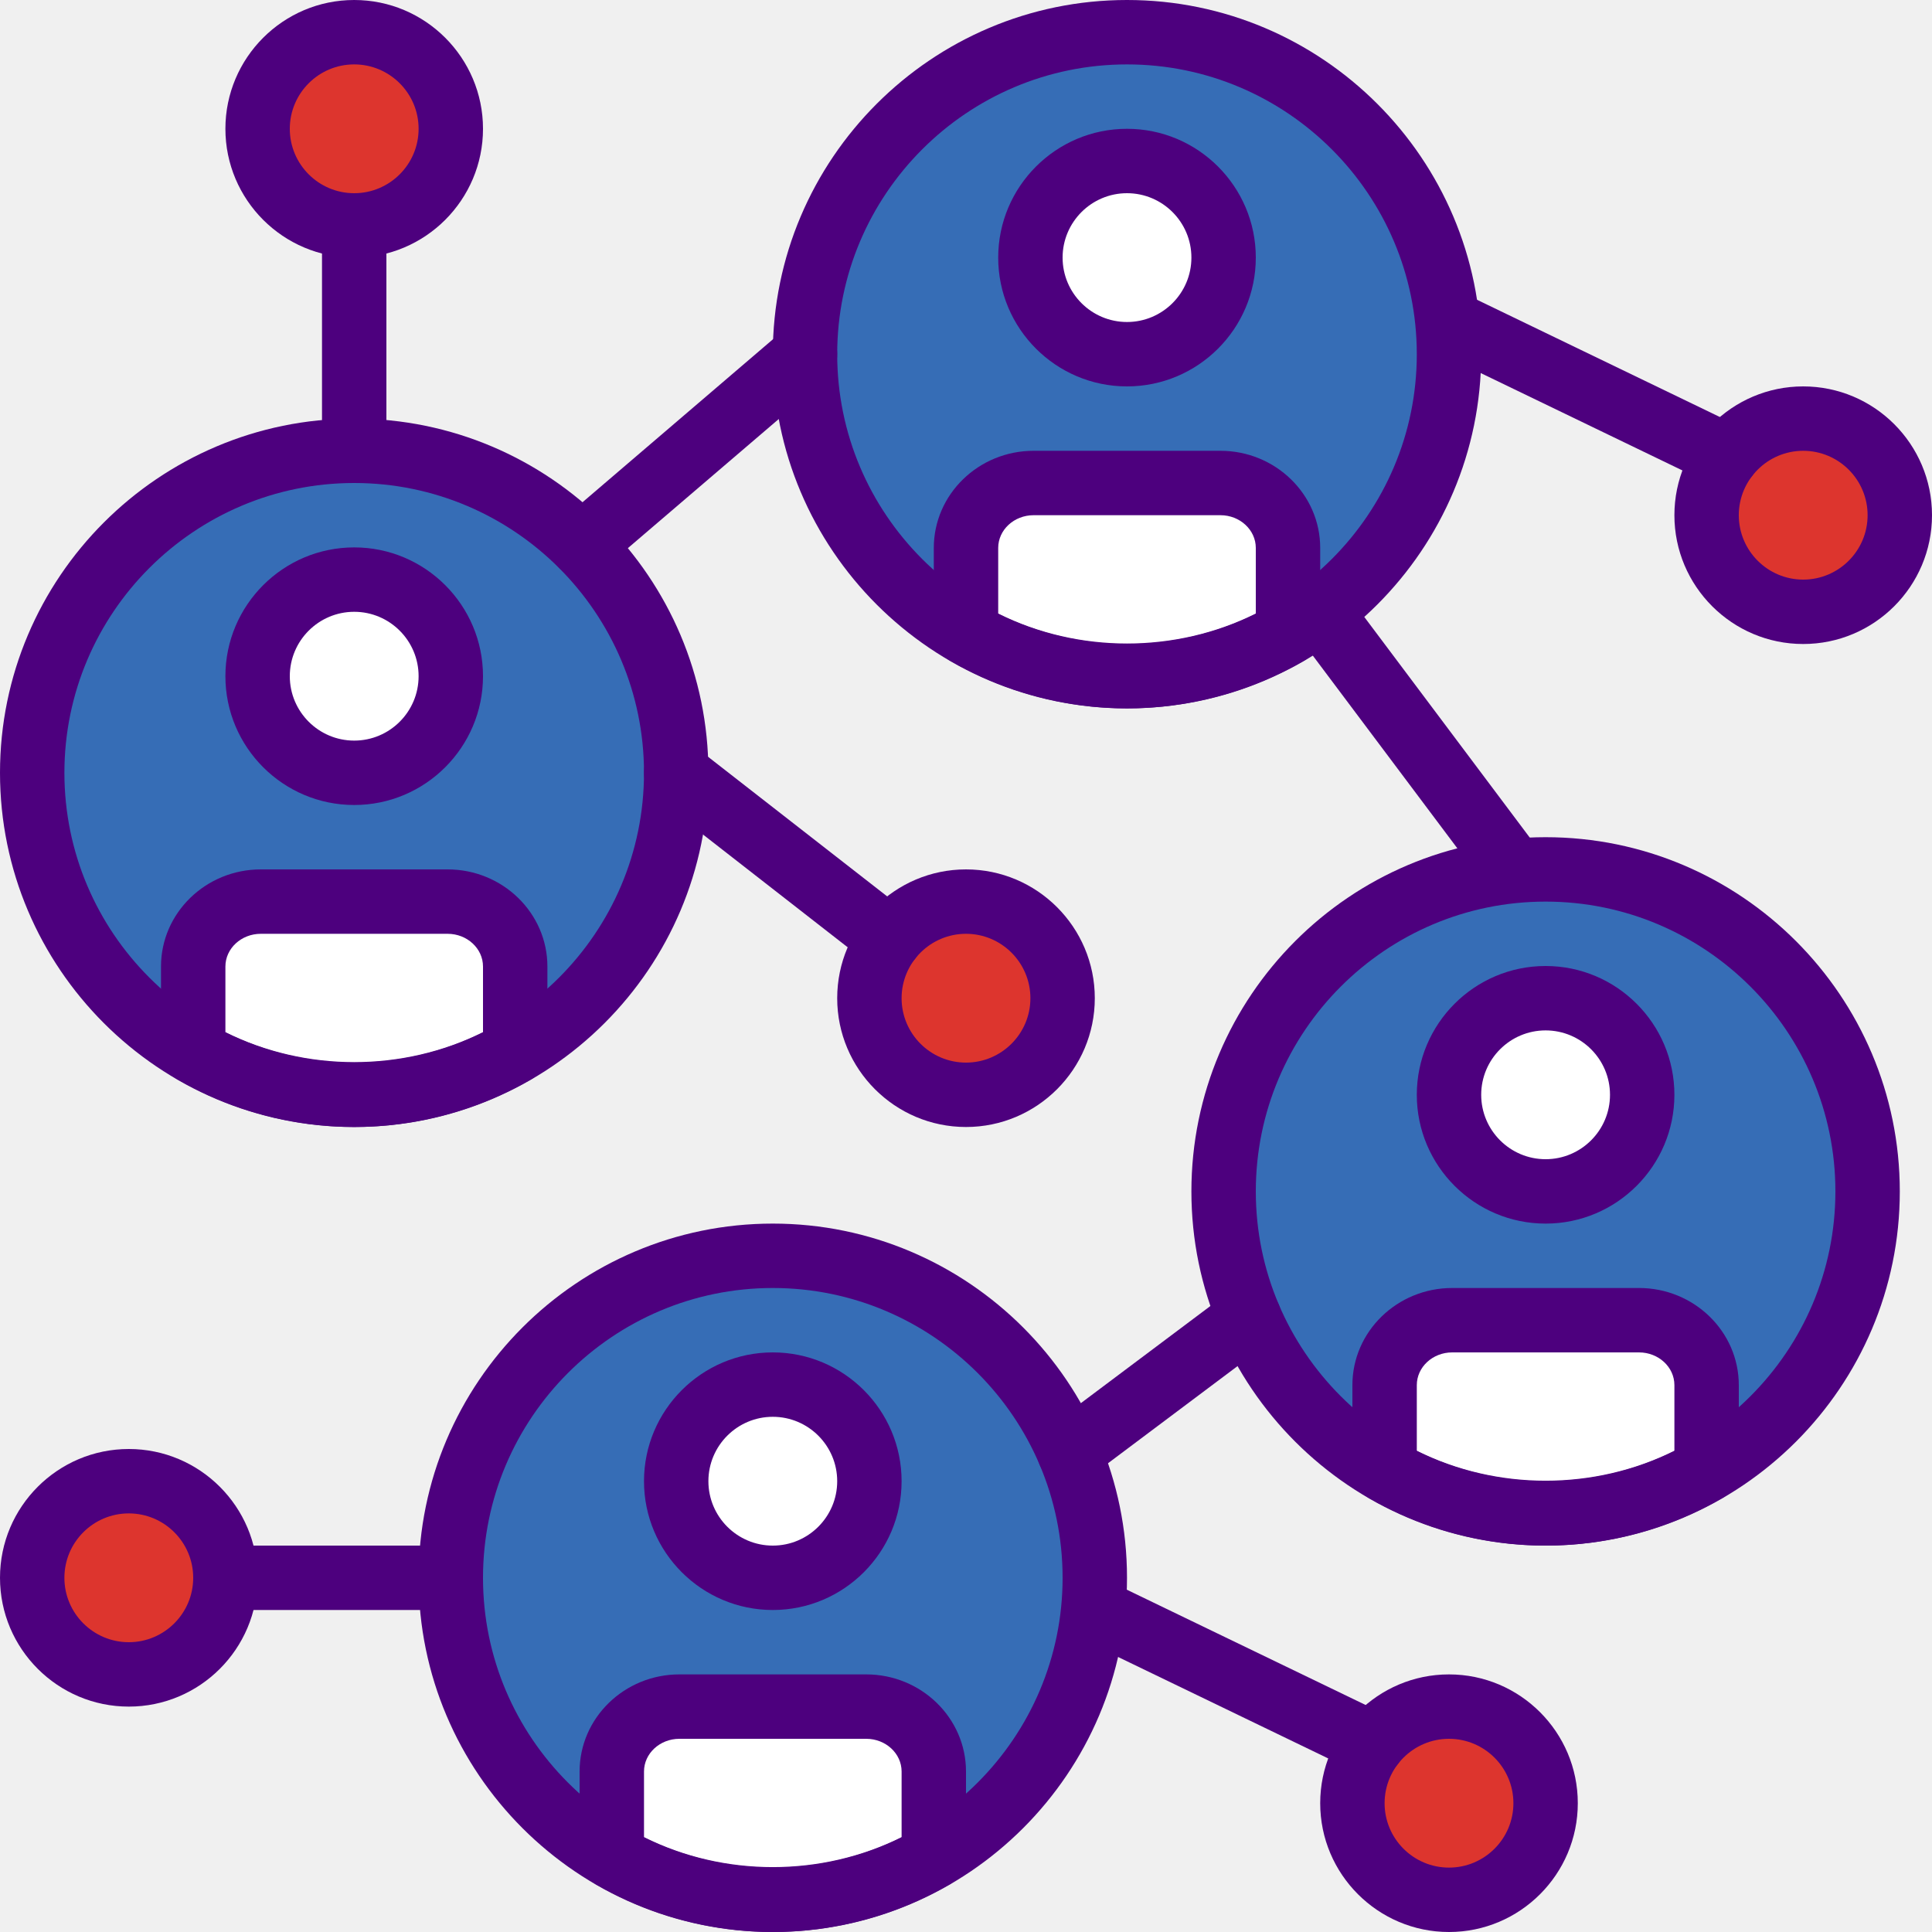
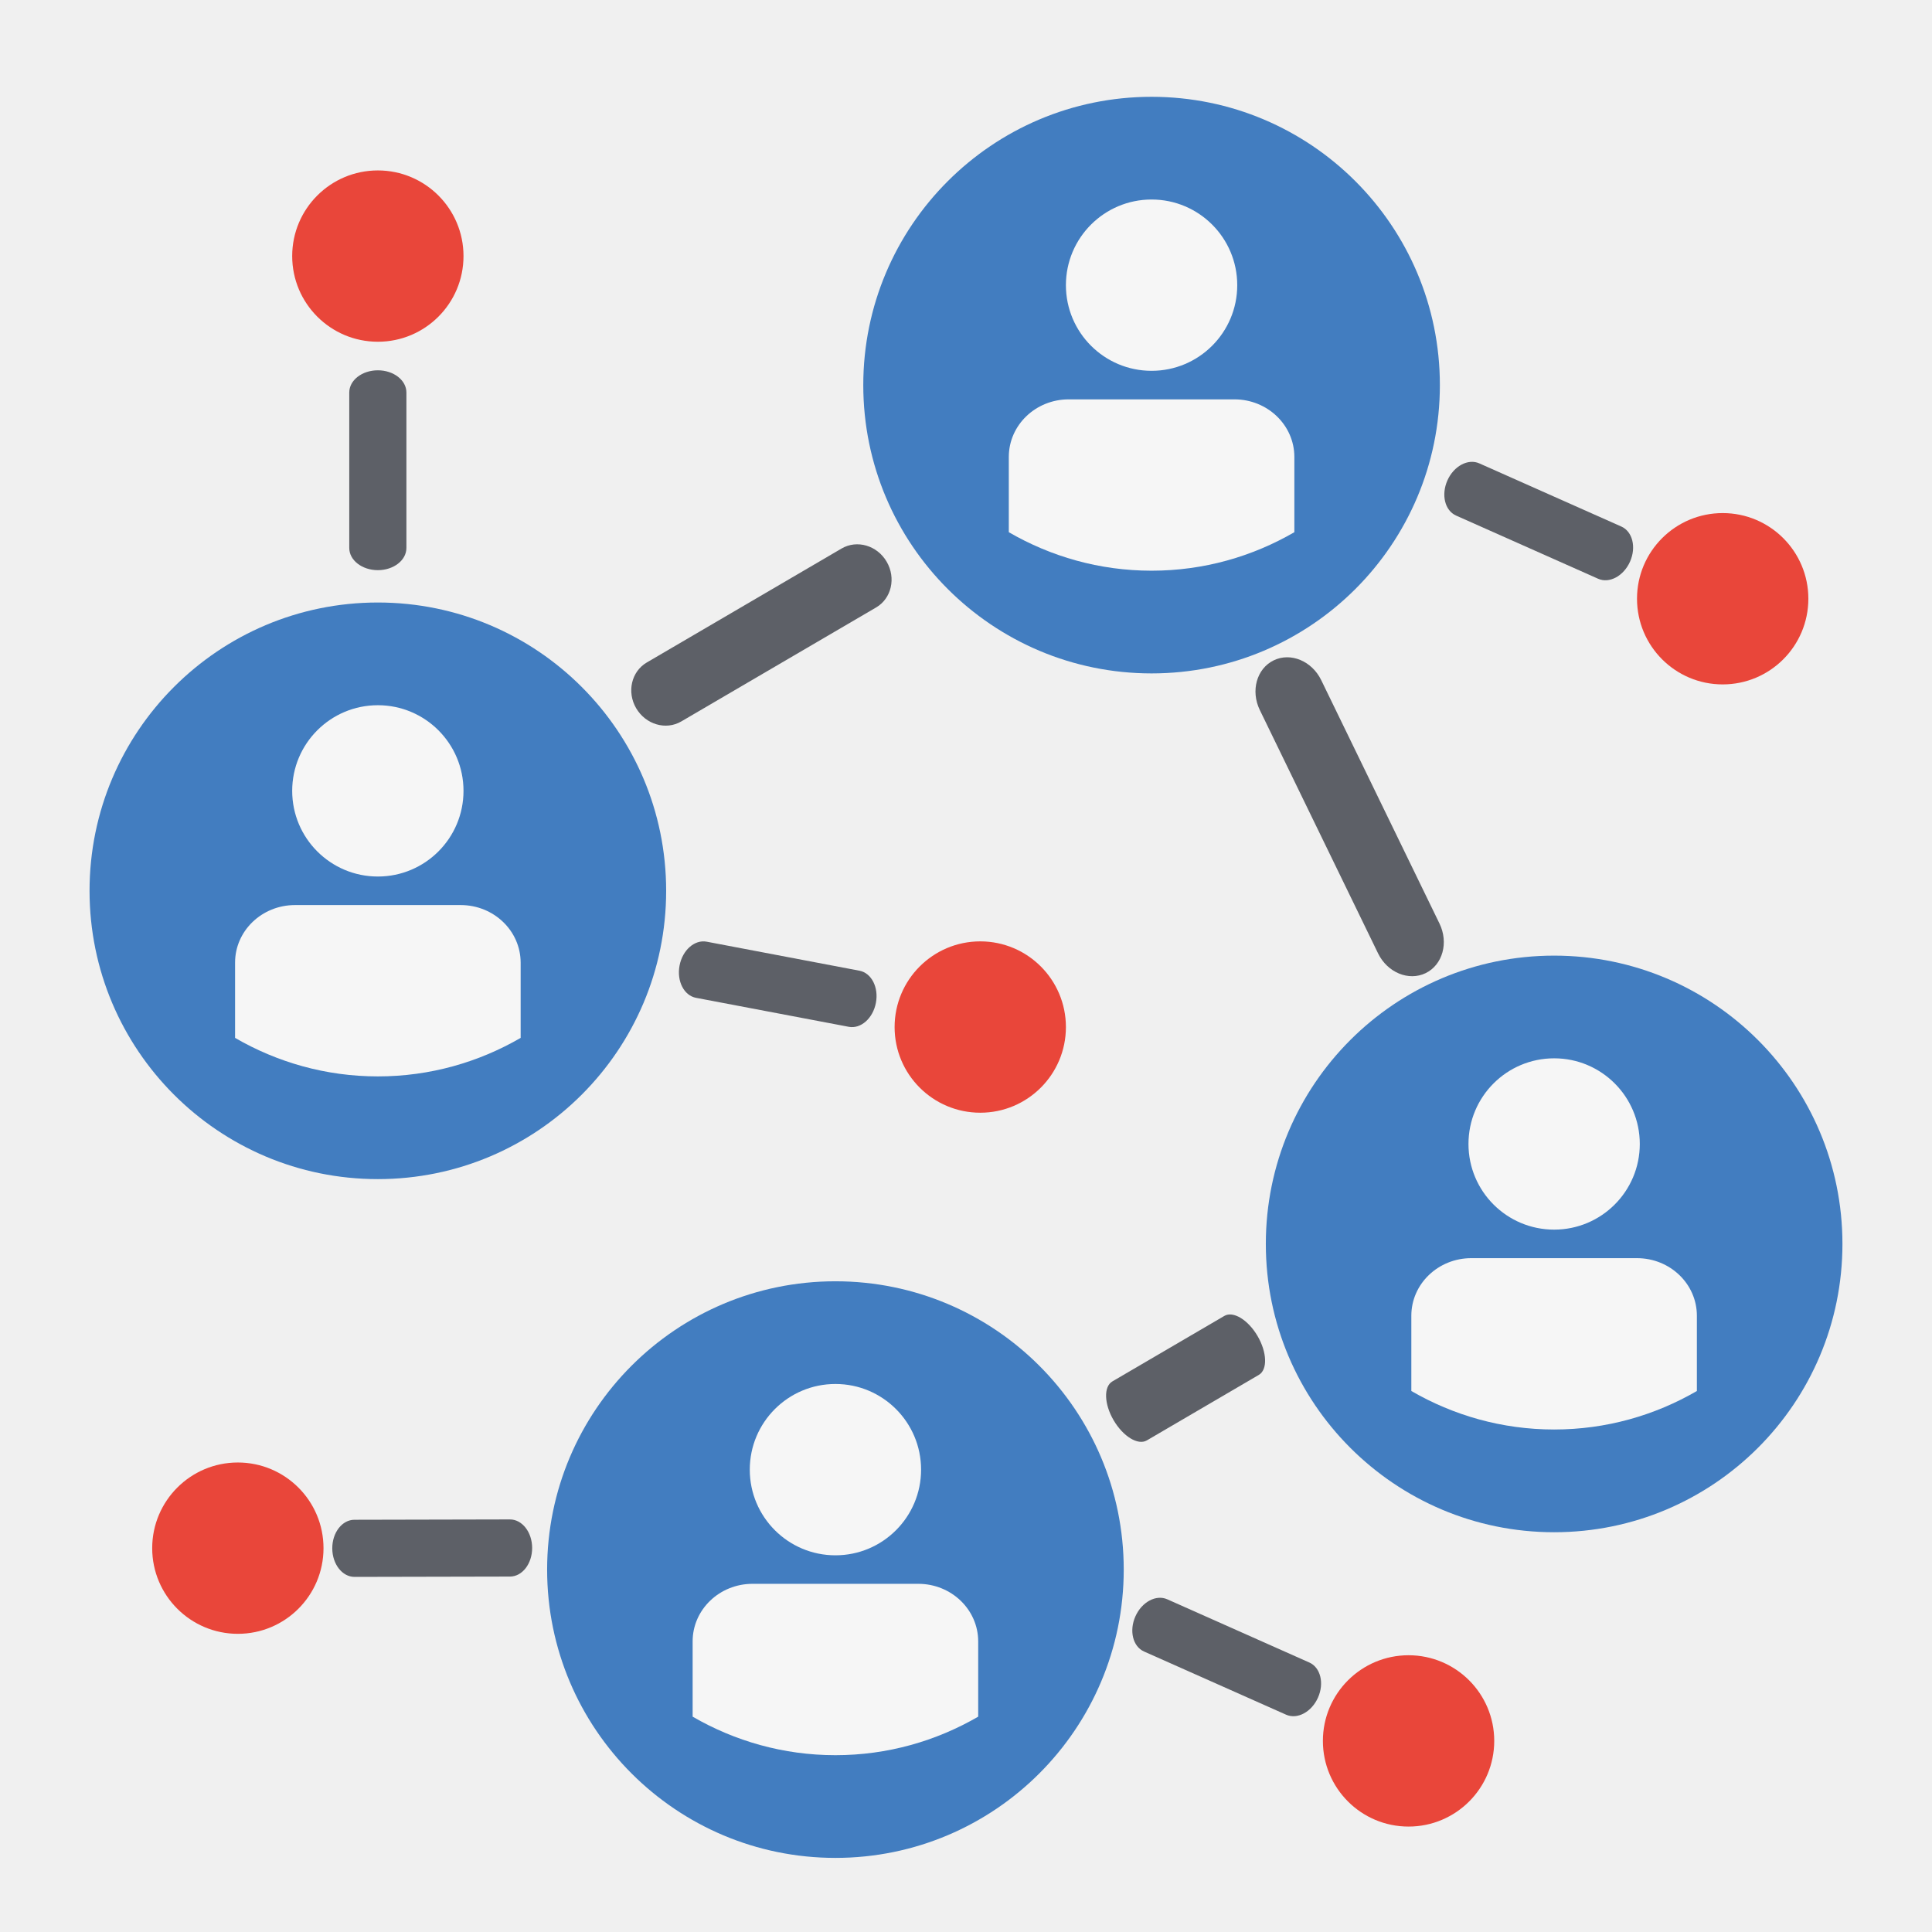
- <svg xmlns="http://www.w3.org/2000/svg" version="1.1" id="Capa_1" x="0px" y="0px" viewBox="0 0 512 512" style="enable-background:new 0 0 512 512;" xml:space="preserve">
-   <path style="fill:#366DB6;" d="M179.2,204.8c0-47.13-38.204-85.333-85.333-85.333S8.533,157.67,8.533,204.8  c0,31.565,17.186,59.059,42.667,73.822v-22.494c0-9.498,8.021-17.195,17.911-17.195h49.51c9.89,0,17.911,7.697,17.911,17.195v22.477  C162.022,263.868,179.2,236.365,179.2,204.8z" />
+ <svg xmlns="http://www.w3.org/2000/svg" version="1.1" id="Capa_1" x="0px" y="0px" width="315.953px" height="315.956px" viewBox="0 0 315.953 315.956" enable-background="new 0 0 315.953 315.956" xml:space="preserve">
  <g>
-     <circle style="fill:#DD352E;" cx="477.867" cy="136.533" r="25.6" />
-     <circle style="fill:#DD352E;" cx="34.133" cy="418.133" r="25.6" />
-     <circle style="fill:#DD352E;" cx="384" cy="477.867" r="25.6" />
-     <circle style="fill:#DD352E;" cx="256" cy="264.533" r="25.6" />
+     <path fill="#E9463A" d="M281.725,83.908c7.736,0,14.011,6.271,14.011,14.006c0,7.742-6.274,14.013-14.011,14.013   s-14.011-6.271-14.011-14.013C267.714,90.18,273.988,83.908,281.725,83.908z" />
+     <path fill="#E9463A" d="M38.896,239.174c7.738,0,14.01,6.274,14.01,14.011c0,7.733-6.271,14.008-14.01,14.008   c-7.731,0-14.006-6.274-14.006-14.008C24.89,245.448,31.164,239.174,38.896,239.174z" />
+     <path fill="#E9463A" d="M230.354,270.696c7.736,0,14.011,6.274,14.011,14.008c0,7.739-6.274,14.01-14.011,14.01   c-7.742,0-14.011-6.271-14.011-14.01C216.344,276.971,222.612,270.696,230.354,270.696z" />
+     <path fill="#E9463A" d="M160.313,153.95c7.73,0,14.005,6.274,14.005,14.017c0,7.733-6.274,14.005-14.005,14.005   c-7.736,0-14.011-6.271-14.011-14.005C146.302,160.225,152.576,153.95,160.313,153.95z" />
  </g>
+   <path fill="#E9463A" d="M61.796,27.872c7.733,0,14.005,6.269,14.005,14.005c0,7.742-6.271,14.011-14.005,14.011  c-7.736,0-14.011-6.269-14.011-14.011C47.785,34.141,54.06,27.872,61.796,27.872z" />
+   <path fill="#5D6067" d="M61.796,93.244c-2.582,0-4.678-1.621-4.678-3.63V64.189c0-2.008,2.096-3.63,4.678-3.63  c2.577,0,4.667,1.622,4.667,3.63v25.425C66.463,91.623,64.373,93.244,61.796,93.244z" />
+   <path fill="#5D6067" d="M143.243,164.006c-0.481,2.535-2.465,4.291-4.437,3.916l-24.979-4.739c-1.972-0.375-3.176-2.739-2.694-5.274  c0.481-2.532,2.465-4.28,4.437-3.907l24.979,4.745C142.521,159.121,143.725,161.474,143.243,164.006z" />
+   <path fill="#5D6067" d="M145.002,91.858c1.558,2.663,0.79,6.017-1.725,7.486l-31.864,18.641c-2.521,1.474-5.815,0.499-7.378-2.165  c-1.552-2.661-0.779-6.002,1.736-7.476l31.867-18.644C140.156,88.233,143.448,89.197,145.002,91.858z" />
+   <path fill="#5D6067" d="M205.658,218.491c1.557,2.664,1.655,5.512,0.21,6.355l-18.313,10.714c-1.445,0.846-3.876-0.633-5.439-3.3  c-1.555-2.661-1.646-5.498-0.201-6.347l18.313-10.711C201.672,214.359,204.101,215.83,205.658,218.491z" />
+   <path fill="#5D6067" d="M233.149,159.144c-2.772,1.345-6.263-0.096-7.786-3.238l-19.336-39.788  c-1.526-3.146-0.507-6.775,2.271-8.125c2.773-1.345,6.252,0.101,7.776,3.243l19.332,39.788  C236.937,154.166,235.923,157.794,233.149,159.144z" />
+   <path fill="#5D6067" d="M87.027,253.145c0.003,2.577-1.613,4.678-3.622,4.684l-25.424,0.054c-2.009,0.002-3.636-2.09-3.642-4.67  c-0.006-2.576,1.613-4.669,3.621-4.672l25.425-0.056C85.395,248.481,87.019,250.568,87.027,253.145z" />
+   <path fill="#5D6067" d="M266.571,91.85c-1.048,2.358-3.384,3.613-5.216,2.798l-23.231-10.333c-1.832-0.817-2.465-3.392-1.417-5.75  c1.048-2.353,3.378-3.602,5.216-2.787l23.231,10.333C266.985,86.928,267.619,89.494,266.571,91.85z" />
+   <path fill="#5D6067" d="M215.543,277.62c-1.048,2.358-3.378,3.613-5.216,2.798l-23.231-10.333c-1.832-0.817-2.465-3.392-1.412-5.75  c1.048-2.355,3.378-3.603,5.21-2.787l23.231,10.336C215.957,272.698,216.59,275.268,215.543,277.62z" />
+   <circle fill="#427DC0" cx="61.793" cy="145.682" r="47.149" />
  <g>
-     <circle style="fill:#FFFFFF;" cx="93.867" cy="179.2" r="25.6" />
-     <path style="fill:#FFFFFF;" d="M118.622,238.933h-49.51c-9.89,0-17.911,7.697-17.911,17.195v22.494   c12.561,7.279,27.102,11.511,42.667,11.511s30.106-4.233,42.667-11.511v-22.494C136.533,246.63,128.512,238.933,118.622,238.933z" />
+     <path fill="#F6F6F6" d="M61.796,115.33c7.733,0,14.005,6.269,14.005,14.005c0,7.742-6.271,14.011-14.005,14.011   c-7.736,0-14.011-6.269-14.011-14.011C47.785,121.599,54.06,115.33,61.796,115.33z" />
+     <path fill="#F6F6F6" d="M75.342,148.013H48.239c-5.406,0-9.795,4.213-9.795,9.408v12.313c6.87,3.985,14.831,6.299,23.352,6.299   c8.518,0,16.476-2.313,23.35-6.299v-12.313C85.137,152.226,80.753,148.013,75.342,148.013z" />
  </g>
-   <path style="fill:#366DB6;" d="M384,93.867c0-47.13-38.204-85.333-85.333-85.333s-85.333,38.204-85.333,85.333  c0,31.565,17.186,59.059,42.667,73.822v-22.494c0-9.498,8.021-17.195,17.911-17.195h49.51c9.89,0,17.911,7.697,17.911,17.195v22.477  C366.822,152.934,384,125.431,384,93.867z" />
+   <circle fill="#427DC0" cx="188.327" cy="62.98" r="47.148" />
  <g>
-     <circle style="fill:#FFFFFF;" cx="298.667" cy="68.267" r="25.6" />
-     <path style="fill:#FFFFFF;" d="M323.422,128h-49.51c-9.89,0-17.911,7.697-17.911,17.195v22.494   c12.561,7.279,27.102,11.511,42.667,11.511s30.106-4.233,42.667-11.511v-22.494C341.333,135.697,333.312,128,323.422,128z" />
+     <path fill="#F6F6F6" d="M188.328,32.628c7.736,0,14.008,6.269,14.008,14.008c0,7.739-6.271,14.007-14.008,14.007   s-14.011-6.269-14.011-14.007C174.317,38.897,180.592,32.628,188.328,32.628z" />
+     <path fill="#F6F6F6" d="M201.874,65.311h-27.1c-5.406,0-9.795,4.213-9.795,9.411v12.313c6.87,3.982,14.828,6.296,23.349,6.296   s16.476-2.313,23.349-6.296V74.722C211.672,69.523,207.285,65.311,201.874,65.311z" />
  </g>
-   <path style="fill:#366DB6;" d="M494.933,315.733c0-47.13-38.204-85.333-85.333-85.333s-85.333,38.204-85.333,85.333  c0,31.565,17.186,59.059,42.667,73.822v-22.494c0-9.498,8.021-17.195,17.911-17.195h49.51c9.89,0,17.911,7.697,17.911,17.195v22.477  C477.756,374.801,494.933,347.298,494.933,315.733z" />
+   <path fill="#427DC0" d="M301.309,203.428c0,26.04-21.107,47.151-47.151,47.151c-26.038,0-47.146-21.111-47.146-47.151  c0-26.038,21.108-47.146,47.146-47.146C280.201,156.281,301.309,177.39,301.309,203.428z" />
  <g>
-     <circle style="fill:#FFFFFF;" cx="409.6" cy="290.133" r="25.6" />
-     <path style="fill:#FFFFFF;" d="M434.355,349.867h-49.51c-9.89,0-17.911,7.697-17.911,17.195v22.494   c12.561,7.279,27.102,11.511,42.667,11.511c15.565,0,30.106-4.233,42.667-11.511v-22.494   C452.267,357.564,444.245,349.867,434.355,349.867z" />
+     <path fill="#F6F6F6" d="M254.163,173.076c7.73,0,14.005,6.269,14.005,14.008c0,7.738-6.274,14.007-14.005,14.007   c-7.742,0-14.011-6.269-14.011-14.007C240.152,179.345,246.421,173.076,254.163,173.076z" />
+     <path fill="#F6F6F6" d="M267.708,205.758h-27.103c-5.405,0-9.798,4.213-9.798,9.411v12.313c6.874,3.982,14.829,6.297,23.355,6.297   c8.515,0,16.476-2.314,23.343-6.297v-12.313C277.501,209.971,273.12,205.758,267.708,205.758z" />
  </g>
-   <path style="fill:#366DB6;" d="M290.133,418.133c0-47.13-38.204-85.333-85.333-85.333s-85.333,38.204-85.333,85.333  c0,31.565,17.186,59.059,42.667,73.822v-22.494c0-9.498,8.021-17.195,17.911-17.195h49.51c9.89,0,17.911,7.697,17.911,17.195v22.477  C272.956,477.201,290.133,449.698,290.133,418.133z" />
+   <circle fill="#427DC0" cx="136.625" cy="256.688" r="47.149" />
  <g>
-     <circle style="fill:#FFFFFF;" cx="204.8" cy="392.533" r="25.6" />
-     <path style="fill:#FFFFFF;" d="M229.555,452.267h-49.51c-9.89,0-17.911,7.697-17.911,17.195v22.494   c12.561,7.279,27.102,11.511,42.667,11.511s30.106-4.233,42.667-11.511v-22.494C247.467,459.964,239.445,452.267,229.555,452.267z" />
+     <path fill="#F6F6F6" d="M136.627,226.334c7.731,0,14.006,6.271,14.006,14.011c0,7.736-6.274,14.008-14.006,14.008   c-7.738,0-14.01-6.271-14.01-14.008C122.617,232.605,128.889,226.334,136.627,226.334z" />
+     <path fill="#F6F6F6" d="M150.173,259.016H123.07c-5.405,0-9.798,4.213-9.798,9.411v12.313c6.874,3.983,14.831,6.3,23.354,6.3   c8.516,0,16.476-2.316,23.347-6.3v-12.313C159.965,263.229,155.585,259.016,150.173,259.016z" />
  </g>
-   <circle style="fill:#DD352E;" cx="93.867" cy="34.133" r="25.6" />
-   <g>
-     <path style="fill:#4D007E;" d="M477.867,170.667c-18.825,0-34.133-15.309-34.133-34.133s15.309-34.133,34.133-34.133   c18.825,0,34.133,15.309,34.133,34.133S496.691,170.667,477.867,170.667z M477.867,119.467c-9.412,0-17.067,7.654-17.067,17.067   c0,9.412,7.654,17.067,17.067,17.067c9.412,0,17.067-7.654,17.067-17.067S487.279,119.467,477.867,119.467z" />
-     <path style="fill:#4D007E;" d="M34.133,452.267C15.309,452.267,0,436.958,0,418.133C0,399.309,15.309,384,34.133,384   s34.133,15.309,34.133,34.133C68.267,436.958,52.958,452.267,34.133,452.267z M34.133,401.067c-9.412,0-17.067,7.654-17.067,17.067   c0,9.412,7.654,17.067,17.067,17.067S51.2,427.546,51.2,418.133C51.2,408.721,43.546,401.067,34.133,401.067z" />
-     <path style="fill:#4D007E;" d="M457.609,129.408c-1.246,0-2.509-0.273-3.703-0.853l-73.617-35.541   c-4.241-2.048-6.025-7.151-3.977-11.392c2.048-4.241,7.142-6.033,11.392-3.977l73.617,35.541c4.241,2.048,6.025,7.151,3.977,11.392   C463.829,127.633,460.783,129.408,457.609,129.408z" />
-     <path style="fill:#4D007E;" d="M384,512c-18.825,0-34.133-15.309-34.133-34.133c0-18.825,15.309-34.133,34.133-34.133   c18.825,0,34.133,15.309,34.133,34.133C418.133,496.691,402.825,512,384,512z M384,460.8c-9.412,0-17.067,7.654-17.067,17.067   c0,9.412,7.654,17.067,17.067,17.067c9.412,0,17.067-7.654,17.067-17.067C401.067,468.454,393.412,460.8,384,460.8z" />
-     <path style="fill:#4D007E;" d="M363.742,470.741c-1.246,0-2.509-0.273-3.703-0.853l-73.617-35.541   c-4.241-2.048-6.025-7.151-3.977-11.392c2.048-4.25,7.142-6.033,11.392-3.977l73.617,35.541c4.241,2.048,6.025,7.151,3.977,11.392   C369.963,468.966,366.916,470.741,363.742,470.741z" />
-     <path style="fill:#4D007E;" d="M256,298.667c-18.825,0-34.133-15.309-34.133-34.133c0-18.825,15.309-34.133,34.133-34.133   c18.825,0,34.133,15.309,34.133,34.133S274.825,298.667,256,298.667z M256,247.467c-9.412,0-17.067,7.654-17.067,17.067   c0,9.412,7.654,17.067,17.067,17.067c9.412,0,17.067-7.654,17.067-17.067C273.067,255.121,265.412,247.467,256,247.467z" />
-     <path style="fill:#4D007E;" d="M235.742,257.408c-1.835,0-3.678-0.589-5.239-1.801l-56.55-44.075   c-3.721-2.901-4.378-8.26-1.485-11.981c2.901-3.721,8.26-4.361,11.981-1.485l56.55,44.075c3.721,2.901,4.378,8.26,1.485,11.981   C240.794,256.282,238.285,257.408,235.742,257.408z" />
-     <path style="fill:#4D007E;" d="M409.6,409.6c-51.755,0-93.867-42.112-93.867-93.867s42.112-93.867,93.867-93.867   s93.867,42.112,93.867,93.867S461.355,409.6,409.6,409.6z M409.6,238.933c-42.351,0-76.8,34.449-76.8,76.8s34.449,76.8,76.8,76.8   s76.8-34.449,76.8-76.8S451.951,238.933,409.6,238.933z" />
-     <path style="fill:#4D007E;" d="M409.6,324.267c-18.825,0-34.133-15.309-34.133-34.133c0-18.825,15.309-34.133,34.133-34.133   c18.825,0,34.133,15.309,34.133,34.133C443.733,308.958,428.425,324.267,409.6,324.267z M409.6,273.067   c-9.412,0-17.067,7.654-17.067,17.067c0,9.412,7.654,17.067,17.067,17.067c9.412,0,17.067-7.654,17.067-17.067   C426.667,280.721,419.012,273.067,409.6,273.067z" />
-     <path style="fill:#4D007E;" d="M409.6,409.6c-16.41,0-32.64-4.378-46.942-12.655c-2.637-1.527-4.258-4.343-4.258-7.39v-22.494   c0-14.182,11.861-25.728,26.445-25.728h49.51c14.583,0,26.445,11.546,26.445,25.737v22.494c0,3.038-1.621,5.862-4.258,7.381   C442.24,405.222,426.01,409.6,409.6,409.6z M375.467,384.469c21.239,10.581,47.027,10.581,68.267,0V367.07   c0-4.779-4.207-8.67-9.378-8.67h-49.51c-5.171,0-9.378,3.891-9.378,8.67V384.469z M452.267,389.555h0.085H452.267z" />
-     <path style="fill:#4D007E;" d="M204.8,512c-51.755,0-93.867-42.112-93.867-93.867s42.112-93.867,93.867-93.867   s93.867,42.112,93.867,93.867S256.555,512,204.8,512z M204.8,341.333c-42.351,0-76.8,34.449-76.8,76.8s34.449,76.8,76.8,76.8   s76.8-34.449,76.8-76.8S247.151,341.333,204.8,341.333z" />
-     <path style="fill:#4D007E;" d="M204.8,426.667c-18.825,0-34.133-15.309-34.133-34.133S185.975,358.4,204.8,358.4   s34.133,15.309,34.133,34.133S223.625,426.667,204.8,426.667z M204.8,375.467c-9.412,0-17.067,7.654-17.067,17.067   S195.388,409.6,204.8,409.6c9.412,0,17.067-7.654,17.067-17.067S214.212,375.467,204.8,375.467z" />
-     <path style="fill:#4D007E;" d="M204.8,512c-16.41,0-32.64-4.378-46.942-12.655c-2.637-1.527-4.258-4.343-4.258-7.39v-22.494   c0-14.182,11.861-25.728,26.445-25.728h49.51c14.583,0,26.445,11.546,26.445,25.737v22.494c0,3.038-1.621,5.862-4.258,7.381   C237.44,507.622,221.21,512,204.8,512z M170.667,486.869c21.239,10.581,47.027,10.581,68.267,0V469.47   c0-4.779-4.207-8.67-9.378-8.67h-49.51c-5.171,0-9.378,3.891-9.378,8.67V486.869z M247.467,491.955h0.085H247.467z" />
-     <path style="fill:#4D007E;" d="M93.867,298.667C42.112,298.667,0,256.555,0,204.8s42.112-93.867,93.867-93.867   s93.867,42.112,93.867,93.867S145.621,298.667,93.867,298.667z M93.867,128c-42.351,0-76.8,34.449-76.8,76.8s34.449,76.8,76.8,76.8   s76.8-34.449,76.8-76.8S136.218,128,93.867,128z" />
-     <path style="fill:#4D007E;" d="M93.867,213.333c-18.825,0-34.133-15.309-34.133-34.133s15.309-34.133,34.133-34.133   S128,160.375,128,179.2S112.691,213.333,93.867,213.333z M93.867,162.133c-9.412,0-17.067,7.654-17.067,17.067   s7.654,17.067,17.067,17.067s17.067-7.654,17.067-17.067S103.279,162.133,93.867,162.133z" />
-     <path style="fill:#4D007E;" d="M93.867,298.667c-16.41,0-32.64-4.378-46.942-12.655c-2.637-1.527-4.258-4.343-4.258-7.39v-22.494   c0-14.182,11.861-25.728,26.445-25.728h49.51c14.583,0,26.445,11.546,26.445,25.737v22.494c0,3.038-1.621,5.862-4.258,7.381   C126.507,294.289,110.276,298.667,93.867,298.667z M59.733,273.536c21.239,10.581,47.027,10.581,68.267,0v-17.399   c0-4.779-4.207-8.67-9.378-8.67h-49.51c-5.171,0-9.378,3.891-9.378,8.67V273.536z M136.533,278.622h0.085H136.533z" />
-     <path style="fill:#4D007E;" d="M298.667,187.733c-51.755,0-93.867-42.112-93.867-93.867S246.912,0,298.667,0   s93.867,42.112,93.867,93.867S350.421,187.733,298.667,187.733z M298.667,17.067c-42.351,0-76.8,34.449-76.8,76.8   s34.449,76.8,76.8,76.8s76.8-34.449,76.8-76.8S341.018,17.067,298.667,17.067z" />
-     <path style="fill:#4D007E;" d="M298.667,102.4c-18.825,0-34.133-15.309-34.133-34.133s15.309-34.133,34.133-34.133   S332.8,49.442,332.8,68.267S317.491,102.4,298.667,102.4z M298.667,51.2c-9.412,0-17.067,7.654-17.067,17.067   s7.654,17.067,17.067,17.067c9.412,0,17.067-7.654,17.067-17.067S308.079,51.2,298.667,51.2z" />
-     <path style="fill:#4D007E;" d="M298.667,187.733c-16.41,0-32.64-4.378-46.942-12.655c-2.637-1.527-4.258-4.343-4.258-7.39v-22.494   c0-14.182,11.861-25.728,26.445-25.728h49.51c14.583,0,26.445,11.546,26.445,25.737v22.494c0,3.038-1.621,5.862-4.258,7.381   C331.307,183.356,315.076,187.733,298.667,187.733z M264.533,162.603c21.239,10.581,47.027,10.581,68.267,0v-17.399   c0-4.779-4.207-8.67-9.378-8.67h-49.51c-5.171,0-9.378,3.891-9.378,8.67V162.603z M341.333,167.689h0.085H341.333z" />
-     <path style="fill:#4D007E;" d="M154.206,153.003c-2.406,0-4.796-1.015-6.485-2.987c-3.063-3.584-2.645-8.969,0.939-12.032   l59.136-50.603c3.584-3.063,8.969-2.637,12.032,0.93c3.063,3.584,2.645,8.969-0.939,12.032l-59.136,50.603   C158.14,152.329,156.169,153.003,154.206,153.003z" />
-     <path style="fill:#4D007E;" d="M401.075,238.933c-2.594,0-5.154-1.178-6.835-3.413l-51.2-68.267   c-2.825-3.763-2.065-9.114,1.707-11.938c3.772-2.816,9.122-2.074,11.947,1.707l51.2,68.267c2.825,3.763,2.065,9.114-1.707,11.938   C404.651,238.379,402.85,238.933,401.075,238.933z" />
-     <path style="fill:#4D007E;" d="M283.375,393.344c-2.594,0-5.154-1.178-6.835-3.413c-2.825-3.763-2.065-9.114,1.707-11.938   l47.667-35.746c3.772-2.825,9.122-2.065,11.947,1.707c2.825,3.763,2.065,9.114-1.707,11.938l-47.667,35.746   C286.95,392.781,285.158,393.344,283.375,393.344z" />
-     <path style="fill:#4D007E;" d="M119.467,426.667H59.733c-4.71,0-8.533-3.814-8.533-8.533c0-4.719,3.823-8.533,8.533-8.533h59.733   c4.71,0,8.533,3.814,8.533,8.533C128,422.852,124.177,426.667,119.467,426.667z" />
-     <path style="fill:#4D007E;" d="M93.867,68.267c-18.825,0-34.133-15.309-34.133-34.133S75.042,0,93.867,0S128,15.309,128,34.133   S112.691,68.267,93.867,68.267z M93.867,17.067c-9.412,0-17.067,7.654-17.067,17.067S84.454,51.2,93.867,51.2   s17.067-7.654,17.067-17.067S103.279,17.067,93.867,17.067z" />
-     <path style="fill:#4D007E;" d="M93.867,128c-4.71,0-8.533-3.814-8.533-8.533V59.733c0-4.719,3.823-8.533,8.533-8.533   c4.71,0,8.533,3.814,8.533,8.533v59.733C102.4,124.186,98.577,128,93.867,128z" />
-   </g>
-   <g>
- </g>
-   <g>
- </g>
-   <g>
- </g>
-   <g>
- </g>
-   <g>
- </g>
-   <g>
- </g>
-   <g>
- </g>
-   <g>
- </g>
-   <g>
- </g>
-   <g>
- </g>
-   <g>
- </g>
-   <g>
- </g>
-   <g>
- </g>
-   <g>
- </g>
-   <g>
- </g>
</svg>
